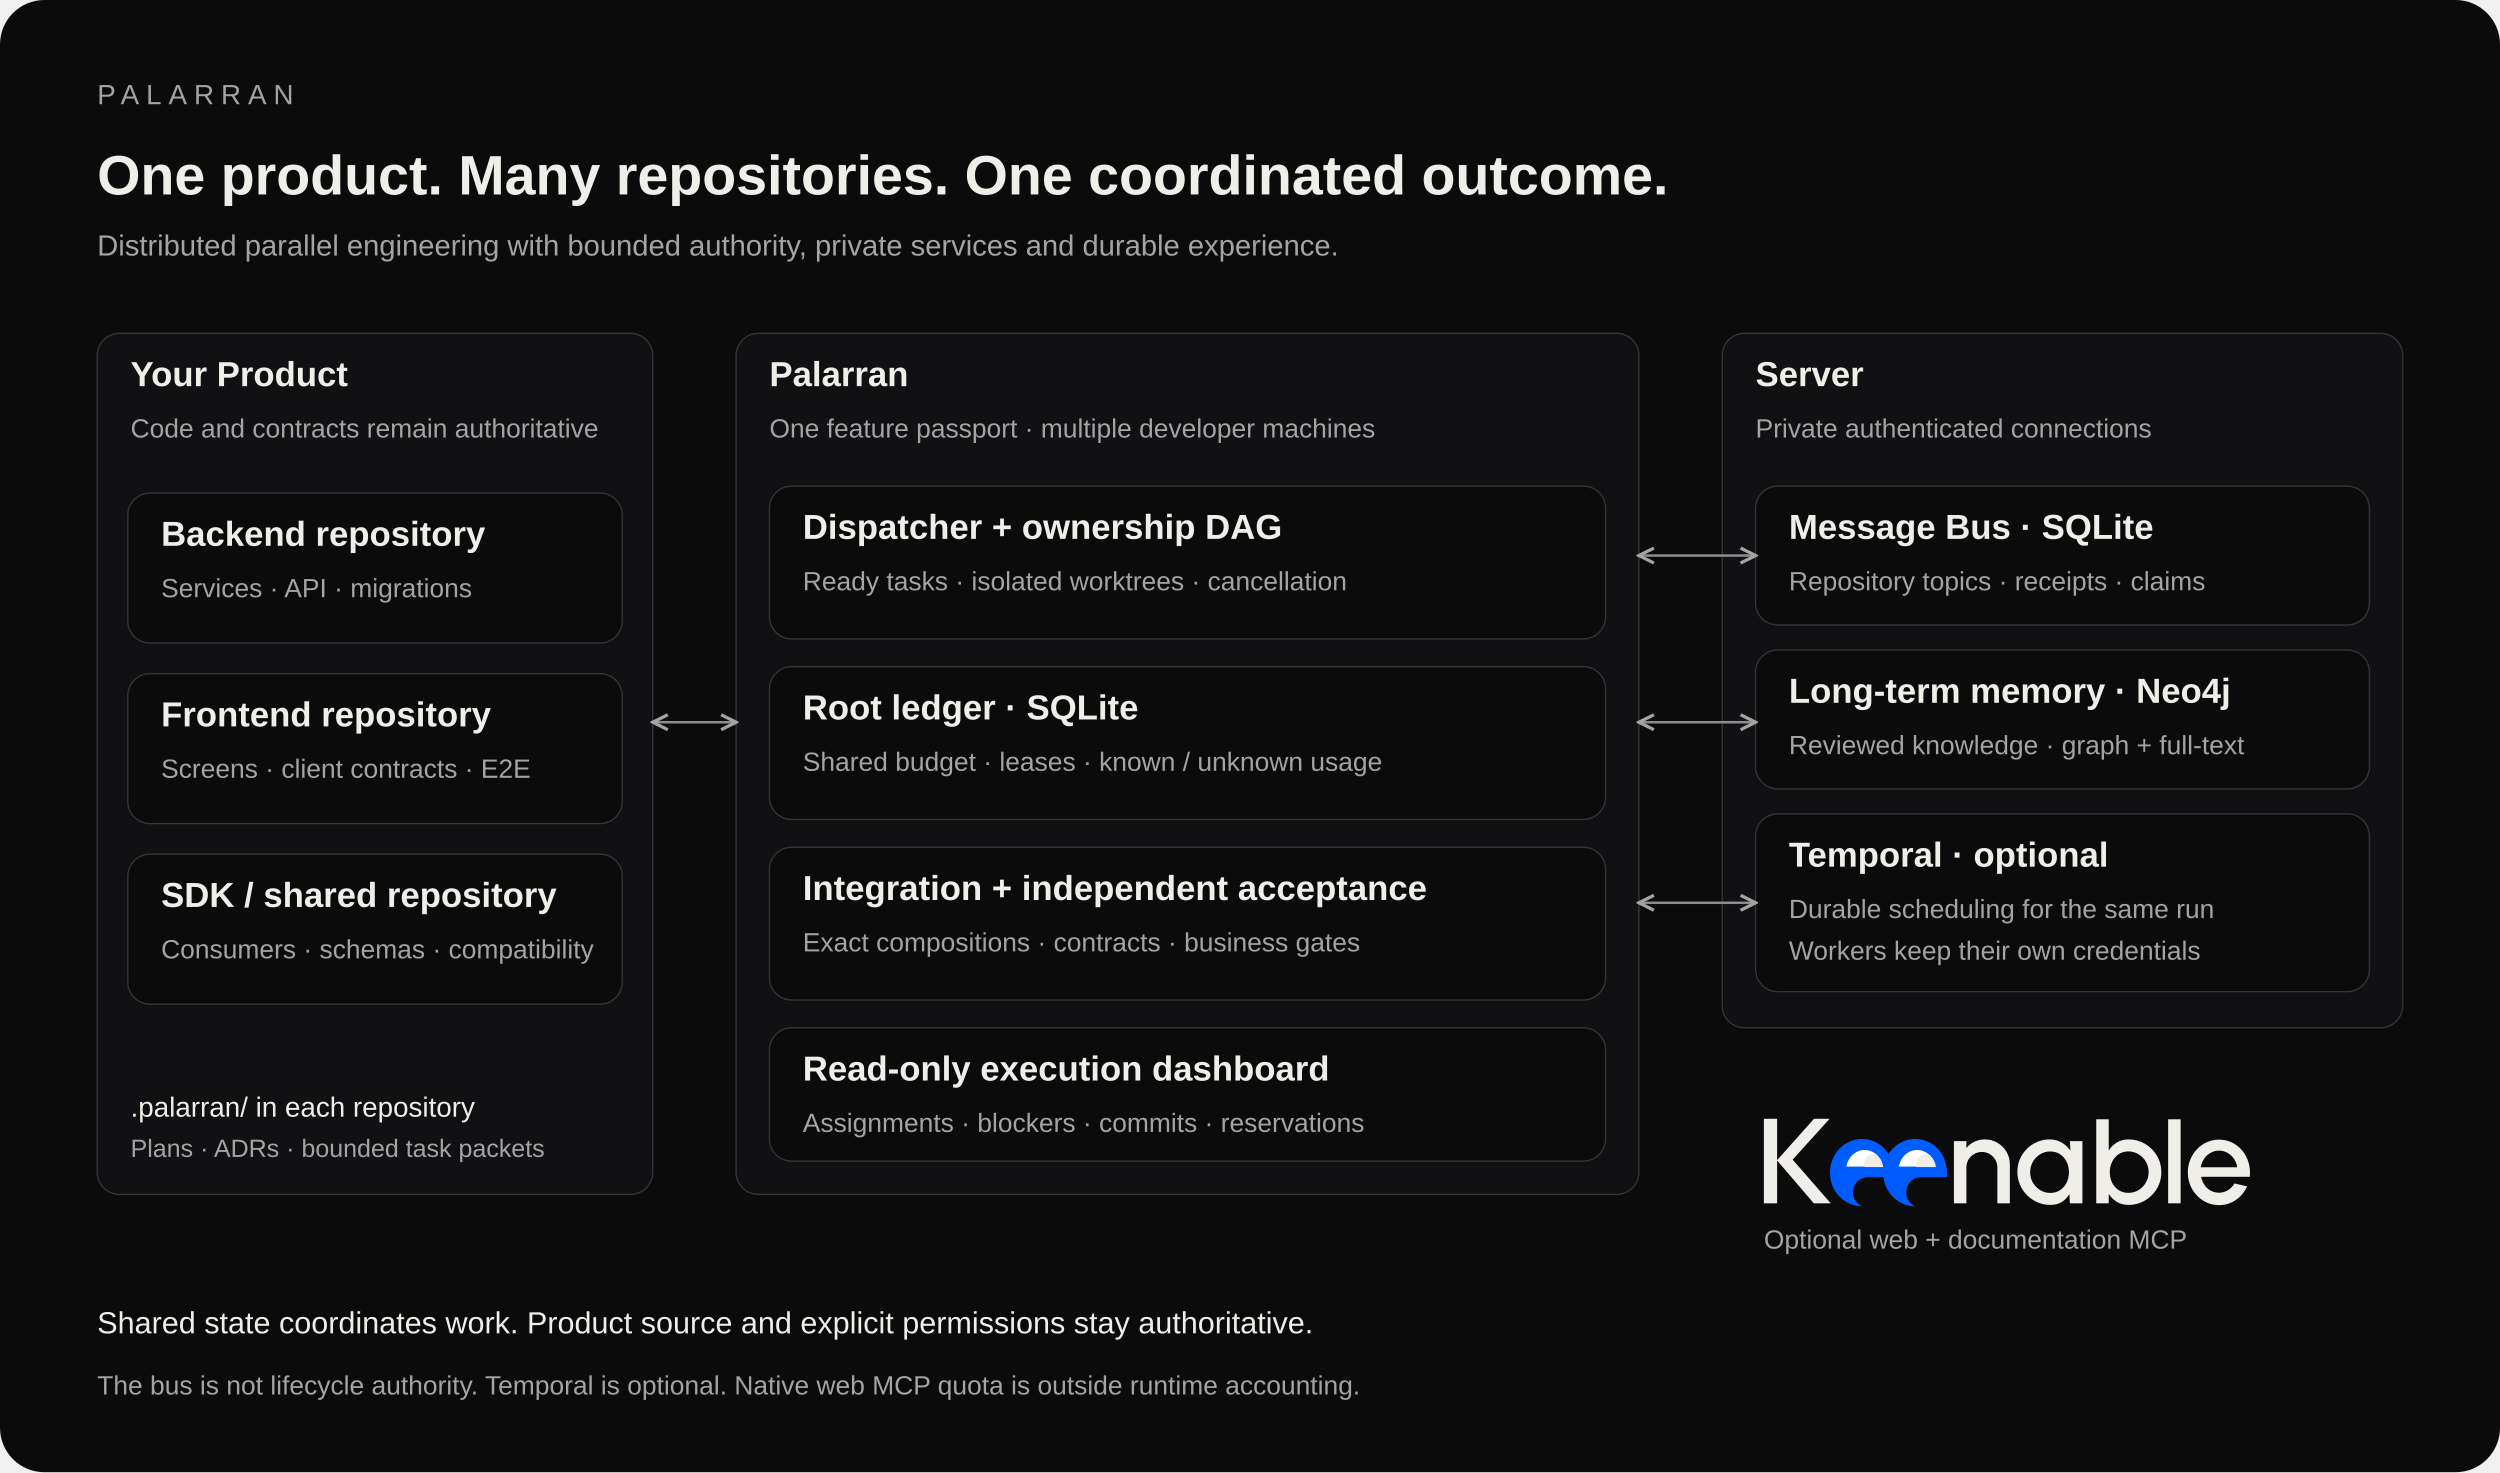
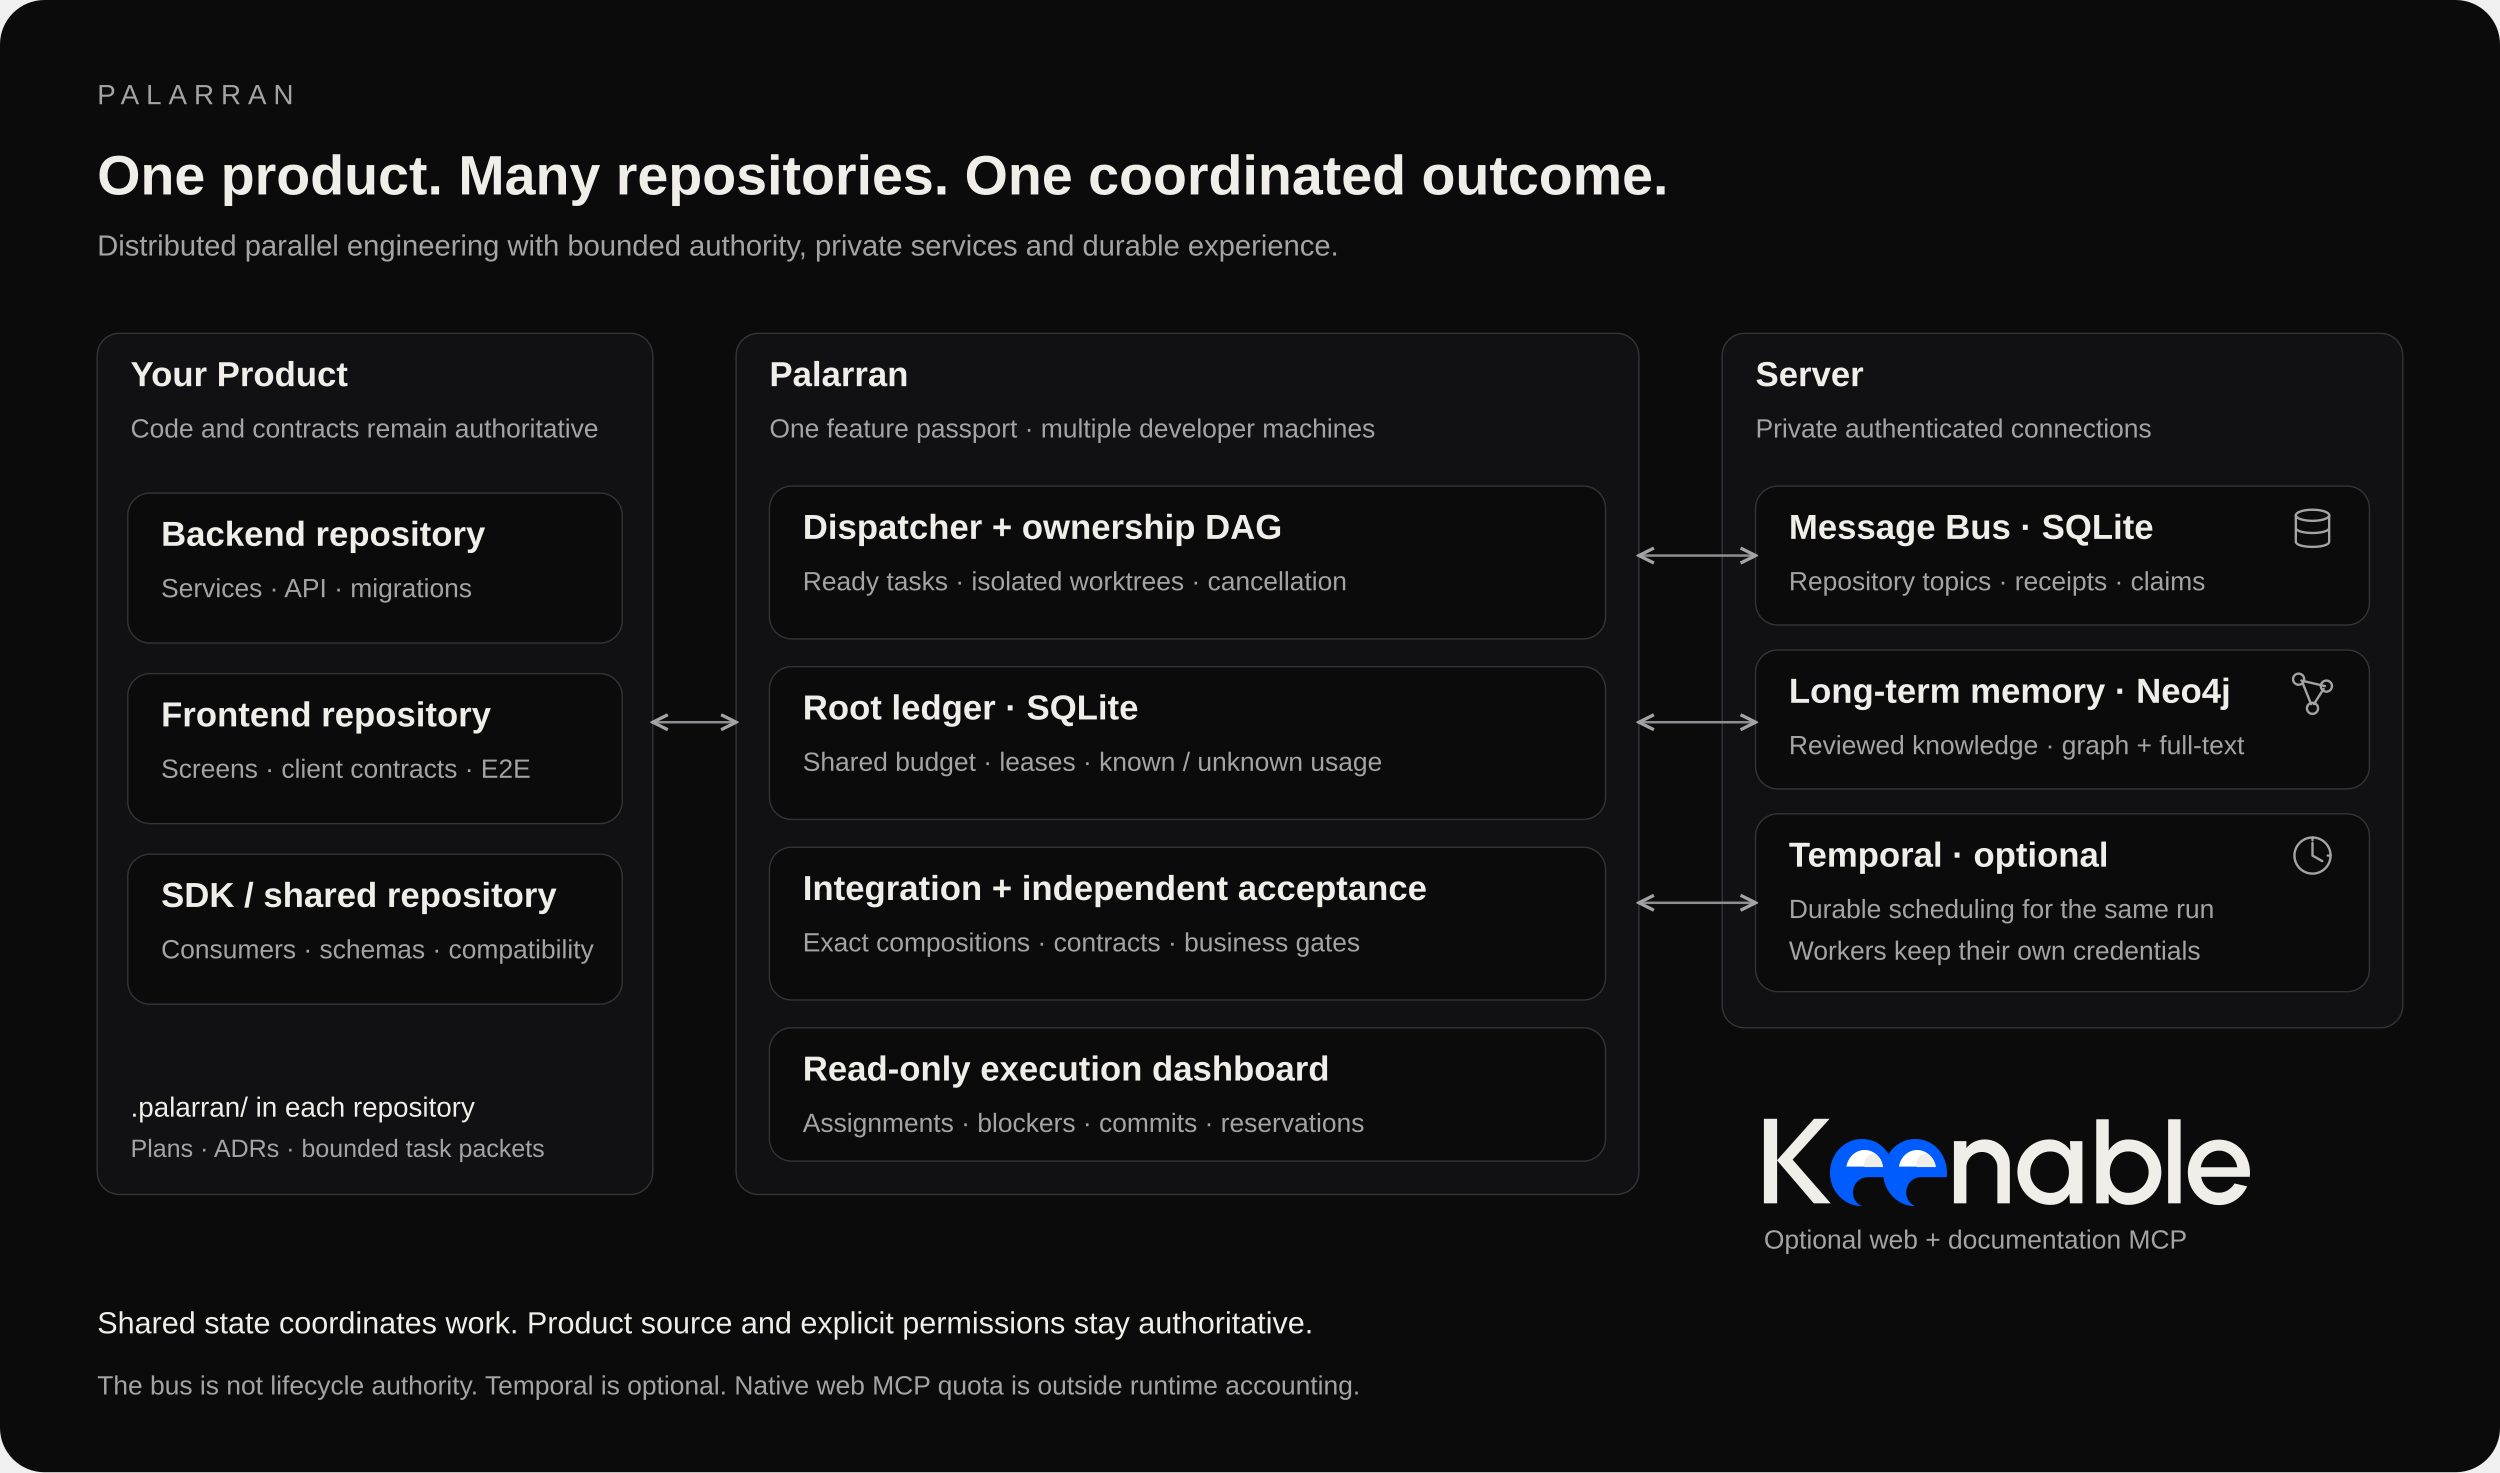
<svg xmlns="http://www.w3.org/2000/svg" width="1800" height="1060" viewBox="0 0 1800 1060" role="img" aria-label="One product. Many repositories. One coordinated outcome.">
  <defs>
    <marker id="a" markerWidth="8" markerHeight="8" refX="7" refY="4" orient="auto-start-reverse">
      <path d="M1 1 L7 4 L1 7" fill="none" stroke="#a4a4a5" stroke-width="1.3" />
    </marker>
  </defs>
  <rect width="1800" height="1060" rx="32" fill="#0b0b0c" />
  <g font-family="Arial, Helvetica, sans-serif">
    <text x="70" y="75" fill="#a4a4a5" font-size="20" font-weight="400" letter-spacing="5">PALARRAN</text>
    <text x="70" y="140" fill="#efeee9" font-size="40" font-weight="600">One product. Many repositories. One coordinated outcome.</text>
    <text x="70" y="184" fill="#a4a4a5" font-size="21" font-weight="400">Distributed parallel engineering with bounded authority, private services and durable experience.</text>
    <rect x="70" y="240" width="400" height="620" rx="16" fill="#111113" stroke="#343437" />
    <text x="94" y="278" fill="#efeee9" font-size="25" font-weight="600">Your Product</text>
    <text x="94" y="315" fill="#a4a4a5" font-size="19" font-weight="400">Code and contracts remain authoritative</text>
    <rect x="92" y="355" width="356" height="108" rx="16" fill="#0b0b0c" stroke="#343437" />
    <text x="116" y="393" fill="#efeee9" font-size="25" font-weight="600">Backend repository</text>
    <text x="116" y="430" fill="#a4a4a5" font-size="19" font-weight="400">Services · API · migrations</text>
    <rect x="92" y="485" width="356" height="108" rx="16" fill="#0b0b0c" stroke="#343437" />
    <text x="116" y="523" fill="#efeee9" font-size="25" font-weight="600">Frontend repository</text>
    <text x="116" y="560" fill="#a4a4a5" font-size="19" font-weight="400">Screens · client contracts · E2E</text>
    <rect x="92" y="615" width="356" height="108" rx="16" fill="#0b0b0c" stroke="#343437" />
    <text x="116" y="653" fill="#efeee9" font-size="25" font-weight="600">SDK / shared repository</text>
    <text x="116" y="690" fill="#a4a4a5" font-size="19" font-weight="400">Consumers · schemas · compatibility</text>
    <text x="94" y="804" fill="#efeee9" font-size="20" font-weight="400">.palarran/ in each repository</text>
    <text x="94" y="833" fill="#a4a4a5" font-size="18" font-weight="400">Plans · ADRs · bounded task packets</text>
    <rect x="530" y="240" width="650" height="620" rx="16" fill="#111113" stroke="#343437" />
    <text x="554" y="278" fill="#efeee9" font-size="25" font-weight="600">Palarran</text>
    <text x="554" y="315" fill="#a4a4a5" font-size="19" font-weight="400">One feature passport · multiple developer machines</text>
    <rect x="554" y="350" width="602" height="110" rx="16" fill="#0b0b0c" stroke="#343437" />
    <text x="578" y="388" fill="#efeee9" font-size="25" font-weight="600">Dispatcher + ownership DAG</text>
    <text x="578" y="425" fill="#a4a4a5" font-size="19" font-weight="400">Ready tasks · isolated worktrees · cancellation</text>
    <rect x="554" y="480" width="602" height="110" rx="16" fill="#0b0b0c" stroke="#343437" />
    <text x="578" y="518" fill="#efeee9" font-size="25" font-weight="600">Root ledger · SQLite</text>
    <text x="578" y="555" fill="#a4a4a5" font-size="19" font-weight="400">Shared budget · leases · known / unknown usage</text>
    <rect x="554" y="610" width="602" height="110" rx="16" fill="#0b0b0c" stroke="#343437" />
    <text x="578" y="648" fill="#efeee9" font-size="25" font-weight="600">Integration + independent acceptance</text>
    <text x="578" y="685" fill="#a4a4a5" font-size="19" font-weight="400">Exact compositions · contracts · business gates</text>
    <rect x="554" y="740" width="602" height="96" rx="16" fill="#0b0b0c" stroke="#343437" />
    <text x="578" y="778" fill="#efeee9" font-size="25" font-weight="600">Read-only execution dashboard</text>
    <text x="578" y="815" fill="#a4a4a5" font-size="19" font-weight="400">Assignments · blockers · commits · reservations</text>
    <rect x="1240" y="240" width="490" height="500" rx="16" fill="#111113" stroke="#343437" />
    <text x="1264" y="278" fill="#efeee9" font-size="25" font-weight="600">Server</text>
    <text x="1264" y="315" fill="#a4a4a5" font-size="19" font-weight="400">Private authenticated connections</text>
    <rect x="1264" y="350" width="442" height="100" rx="16" fill="#0b0b0c" stroke="#343437" />
    <text x="1288" y="388" fill="#efeee9" font-size="25" font-weight="600">Message Bus · SQLite</text>
    <text x="1288" y="425" fill="#a4a4a5" font-size="19" font-weight="400">Repository topics · receipts · claims</text>
    <rect x="1264" y="468" width="442" height="100" rx="16" fill="#0b0b0c" stroke="#343437" />
    <text x="1288" y="506" fill="#efeee9" font-size="25" font-weight="600">Long-term memory · Neo4j</text>
    <text x="1288" y="543" fill="#a4a4a5" font-size="19" font-weight="400">Reviewed knowledge · graph + full-text</text>
    <rect x="1264" y="586" width="442" height="128" rx="16" fill="#0b0b0c" stroke="#343437" />
    <text x="1288" y="624" fill="#efeee9" font-size="25" font-weight="600">Temporal · optional</text>
    <text x="1288" y="661" fill="#a4a4a5" font-size="19" font-weight="400">Durable scheduling for the same run</text>
    <text x="1288" y="691" fill="#a4a4a5" font-size="19" font-weight="400">Workers keep their own credentials</text>
    <svg x="1270" y="805" width="350" height="64" viewBox="0 0 111.204 20" aria-label="Keenable">
      <g>
        <path d="M 18 7 L 27 7 L 27 12 L 18 12 Z" fill="#ffffff" />
        <path d="M 30 7 L 39 7 L 39 12 L 30 12 Z" fill="#ffffff" />
        <path d="M 104.111 19.752 C 102.8 19.752 101.601 19.416 100.518 18.743 C 99.445 18.072 98.557 17.144 97.936 16.042 C 97.299 14.904 96.98 13.649 96.98 12.275 C 96.98 11.232 97.165 10.26 97.536 9.361 C 97.891 8.476 98.409 7.666 99.062 6.972 C 99.709 6.287 100.485 5.736 101.345 5.352 C 102.214 4.962 103.158 4.763 104.111 4.768 C 105.195 4.768 106.194 4.991 107.107 5.436 C 108.011 5.875 108.809 6.506 109.446 7.284 C 110.101 8.088 110.586 9.017 110.872 10.014 C 111.176 11.038 111.271 12.123 111.157 13.27 L 100.032 13.27 C 100.146 13.936 100.398 14.57 100.774 15.132 C 101.138 15.666 101.622 16.109 102.186 16.426 C 102.757 16.739 103.398 16.899 104.111 16.909 C 104.831 16.918 105.539 16.721 106.151 16.34 C 106.774 15.956 107.293 15.424 107.662 14.791 L 110.558 15.459 C 109.997 16.709 109.104 17.78 107.976 18.558 C 106.826 19.354 105.537 19.752 104.111 19.752 Z M 99.932 11.094 L 108.276 11.094 C 108.195 10.404 107.945 9.745 107.548 9.175 C 107.168 8.606 106.661 8.134 106.066 7.796 C 105.471 7.456 104.796 7.28 104.111 7.284 C 103.407 7.284 102.761 7.456 102.172 7.796 C 101.581 8.129 101.078 8.597 100.702 9.161 C 100.311 9.743 100.048 10.402 99.932 11.094 Z M 92.478 19.334 L 92.478 0.107 L 95.331 0.107 L 95.331 19.334 Z M 83.408 4.719 C 84.796 4.719 86.056 5.056 87.188 5.729 C 88.313 6.387 89.251 7.321 89.912 8.445 C 90.587 9.572 90.924 10.828 90.924 12.212 C 90.924 13.245 90.73 14.217 90.34 15.126 C 89.564 16.926 88.123 18.357 86.318 19.121 C 85.398 19.513 84.408 19.712 83.408 19.704 C 82.391 19.704 81.502 19.472 80.741 19.007 C 79.992 18.545 79.358 17.918 78.887 17.174 L 78.887 19.334 L 76.033 19.334 L 76.033 0.107 L 78.886 0.107 L 78.886 7.25 C 79.355 6.508 79.99 5.885 80.74 5.43 C 81.501 4.957 82.39 4.719 83.407 4.719 Z M 83.38 16.946 C 84.235 16.946 85.01 16.733 85.705 16.307 C 86.403 15.885 86.982 15.293 87.388 14.585 C 87.806 13.866 88.015 13.074 88.015 12.212 C 88.015 11.321 87.801 10.52 87.374 9.809 C 86.97 9.104 86.39 8.516 85.69 8.103 C 84.995 7.679 84.195 7.457 83.38 7.463 C 82.533 7.463 81.787 7.681 81.141 8.118 C 80.501 8.548 79.988 9.142 79.657 9.837 C 79.305 10.549 79.13 11.34 79.13 12.212 C 79.13 13.093 79.306 13.894 79.657 14.615 C 79.999 15.304 80.516 15.892 81.155 16.321 C 81.792 16.737 82.533 16.946 83.38 16.946 Z M 70.013 5.118 L 72.866 5.118 L 72.866 19.335 L 70.013 19.335 L 69.885 17.202 C 69.472 17.945 68.879 18.571 68.159 19.022 C 67.437 19.477 66.58 19.704 65.592 19.704 C 64.574 19.712 63.565 19.513 62.625 19.121 C 61.723 18.73 60.901 18.176 60.2 17.486 C 59.508 16.787 58.956 15.962 58.575 15.056 C 58.183 14.124 57.983 13.123 57.99 12.113 C 57.99 11.088 58.18 10.131 58.561 9.241 C 58.931 8.364 59.469 7.567 60.143 6.895 C 60.815 6.215 61.615 5.674 62.497 5.303 C 63.402 4.912 64.378 4.714 65.364 4.72 C 66.409 4.72 67.332 4.961 68.13 5.445 C 68.925 5.905 69.607 6.537 70.128 7.293 Z M 65.521 16.96 C 66.376 16.96 67.123 16.746 67.76 16.32 C 68.404 15.897 68.921 15.307 69.257 14.614 C 69.61 13.894 69.785 13.098 69.785 12.225 C 69.785 11.334 69.605 10.534 69.243 9.823 C 68.891 9.102 68.396 8.534 67.76 8.117 C 67.122 7.691 66.376 7.477 65.521 7.477 C 64.701 7.47 63.896 7.691 63.195 8.117 C 62.499 8.536 61.924 9.128 61.527 9.837 C 61.118 10.557 60.914 11.354 60.914 12.225 C 60.914 13.107 61.123 13.908 61.541 14.628 C 61.955 15.325 62.533 15.911 63.225 16.334 C 63.928 16.751 64.694 16.96 65.521 16.96 Z M 56.264 10.435 L 56.264 19.335 L 53.412 19.335 L 53.412 11.116 C 53.412 10.472 53.25 9.885 52.927 9.353 C 52.623 8.823 52.185 8.382 51.658 8.074 C 51.12 7.751 50.503 7.583 49.875 7.591 C 49.243 7.584 48.622 7.752 48.078 8.074 C 47.548 8.384 47.106 8.825 46.794 9.354 C 46.479 9.888 46.317 10.497 46.324 11.117 L 46.324 19.334 L 43.471 19.334 L 43.471 5.118 L 46.324 5.118 L 46.324 6.681 C 46.822 6.072 47.451 5.581 48.163 5.246 C 48.907 4.893 49.722 4.713 50.545 4.72 C 51.6 4.72 52.561 4.975 53.427 5.488 C 54.28 5.988 54.992 6.697 55.494 7.549 C 56.007 8.411 56.264 9.373 56.264 10.435 Z M 0 19.335 L 0 0 L 3.024 0 L 3.024 19.335 L 0.001 19.335 Z M 2.997 9.496 L 11.467 0 L 15.034 0 L 5.62 10.407 L 5.763 8.417 L 15.291 19.335 L 11.41 19.335 L 2.996 9.496 Z" fill="#efeee9" />
        <path d="M 22.433 4.619 C 23.545 4.619 24.571 4.847 25.508 5.305 C 26.436 5.755 27.255 6.402 27.909 7.2 C 28.582 8.026 29.081 8.979 29.374 10.003 C 29.686 11.054 29.784 12.168 29.667 13.345 L 23.857 13.35 C 20.111 13.352 19.017 18.463 22.433 19.999 C 21.086 19.999 19.855 19.655 18.744 18.964 C 17.643 18.275 16.732 17.322 16.093 16.191 C 15.439 15.024 15.113 13.734 15.113 12.324 C 15.113 11.253 15.303 10.256 15.684 9.332 C 16.048 8.424 16.579 7.592 17.25 6.881 C 17.914 6.177 18.71 5.612 19.593 5.216 C 20.486 4.816 21.454 4.612 22.433 4.618 Z M 23.05 7.134 C 22.347 7.134 21.699 7.305 21.11 7.646 C 20.519 7.979 20.016 8.447 19.641 9.011 C 19.249 9.594 18.987 10.252 18.871 10.944 L 27.214 10.944 C 27.133 10.254 26.883 9.595 26.487 9.025 C 26.107 8.456 25.599 7.984 25.004 7.646 C 24.409 7.306 23.735 7.129 23.05 7.134 Z" fill="var(--token-9c7da670-3404-426a-aa5e-32c1be6bab54, rgb(0, 92, 255)) /* {&quot;name&quot;:&quot;Blue_&quot;} */" />
        <path d="M 25.46 7.985 C 25.89 8.292 26.257 8.669 26.561 9.12 C 26.958 9.69 27.208 10.349 27.289 11.039 L 23.041 11.039 C 22.962 10.802 22.921 10.555 22.921 10.306 C 22.922 9.652 23.198 9.029 23.68 8.587 C 24.163 8.146 24.808 7.928 25.46 7.985 Z" fill="#efeee9" />
        <path d="M 34.606 4.619 C 35.72 4.619 36.744 4.847 37.681 5.305 C 38.609 5.755 39.429 6.402 40.082 7.2 C 40.755 8.026 41.254 8.979 41.547 10.003 C 41.859 11.054 41.957 12.168 41.84 13.345 L 36.037 13.345 C 32.288 13.345 31.189 18.458 34.606 20 C 33.26 20 32.03 19.655 30.917 18.964 C 29.816 18.275 28.905 17.322 28.267 16.191 C 27.612 15.024 27.287 13.734 27.287 12.324 C 27.287 11.253 27.476 10.256 27.858 9.332 C 28.222 8.424 28.753 7.592 29.424 6.881 C 30.088 6.177 30.884 5.612 31.767 5.216 C 32.66 4.817 33.628 4.612 34.606 4.618 Z M 35.055 7.134 C 34.374 7.128 33.704 7.305 33.115 7.646 C 32.525 7.979 32.021 8.447 31.646 9.011 C 31.254 9.593 30.991 10.252 30.875 10.944 L 39.219 10.944 C 39.138 10.254 38.888 9.595 38.491 9.025 C 38.111 8.456 37.603 7.984 37.008 7.646 C 36.414 7.306 35.74 7.129 35.055 7.134 Z" fill="var(--token-9c7da670-3404-426a-aa5e-32c1be6bab54, rgb(0, 92, 255)) /* {&quot;name&quot;:&quot;Blue_&quot;} */" />
        <path d="M 37.18 7.976 C 37.311 7.976 37.439 7.99 37.564 8.01 C 37.98 8.312 38.337 8.682 38.631 9.121 C 39.028 9.691 39.278 10.35 39.359 11.04 L 34.962 11.04 C 34.883 10.803 34.843 10.556 34.843 10.307 C 34.844 9.688 35.091 9.094 35.529 8.657 C 35.968 8.22 36.562 7.975 37.181 7.976 Z" fill="#efeee9" />
      </g>
    </svg>
    <text x="1270" y="899" fill="#a4a4a5" font-size="19" font-weight="400">Optional web + documentation MCP</text>
    <path d="M470 520 H530" fill="none" stroke="#8e8e92" stroke-width="1.8" marker-end="url(#a)" marker-start="url(#a)" />
    <path d="M1180 400 H1264" fill="none" stroke="#8e8e92" stroke-width="1.8" marker-end="url(#a)" marker-start="url(#a)" />
    <path d="M1180 520 H1264" fill="none" stroke="#8e8e92" stroke-width="1.8" marker-end="url(#a)" marker-start="url(#a)" />
    <path d="M1180 650 H1264" fill="none" stroke="#8e8e92" stroke-width="1.8" marker-end="url(#a)" marker-start="url(#a)" />
    <text x="70" y="960" fill="#efeee9" font-size="22" font-weight="400">Shared state coordinates work. Product source and explicit permissions stay authoritative.</text>
    <text x="70" y="1004" fill="#a4a4a5" font-size="19" font-weight="400">The bus is not lifecycle authority. Temporal is optional. Native web MCP quota is outside runtime accounting.</text>
+     <g transform="translate(1650 365)" fill="none" stroke="#a4a4a5" stroke-width="1.7" stroke-linecap="round" stroke-linejoin="round" aria-label="SQLite schematic icon">
+       <ellipse cx="15" cy="6" rx="12" ry="4" />
+       <path d="M3 6v19c0 5 24 5 24 0V6M3 15c0 5 24 5 24 0" />
+     </g>
+     <g transform="translate(1650 601)" fill="none" stroke="#a4a4a5" stroke-width="1.7" stroke-linecap="round" stroke-linejoin="round" aria-label="Temporal schematic icon">
+       <circle cx="15" cy="15" r="13" />
+       <path d="M15 6v9l7 4M15 2v2M28 15h-2" />
+     </g>
+     <g transform="translate(1650 483)" fill="none" stroke="#a4a4a5" stroke-width="1.7" stroke-linecap="round" stroke-linejoin="round" aria-label="Neo4j schematic icon">
+       <path d="M7 7l17 4M8 9l6 15M23 13l-7 11" />
+       <circle cx="5" cy="6" r="4" />
+       <circle cx="25" cy="11" r="4" />
+       <circle cx="15" cy="27" r="4" />
+     </g>
  </g>
</svg>
